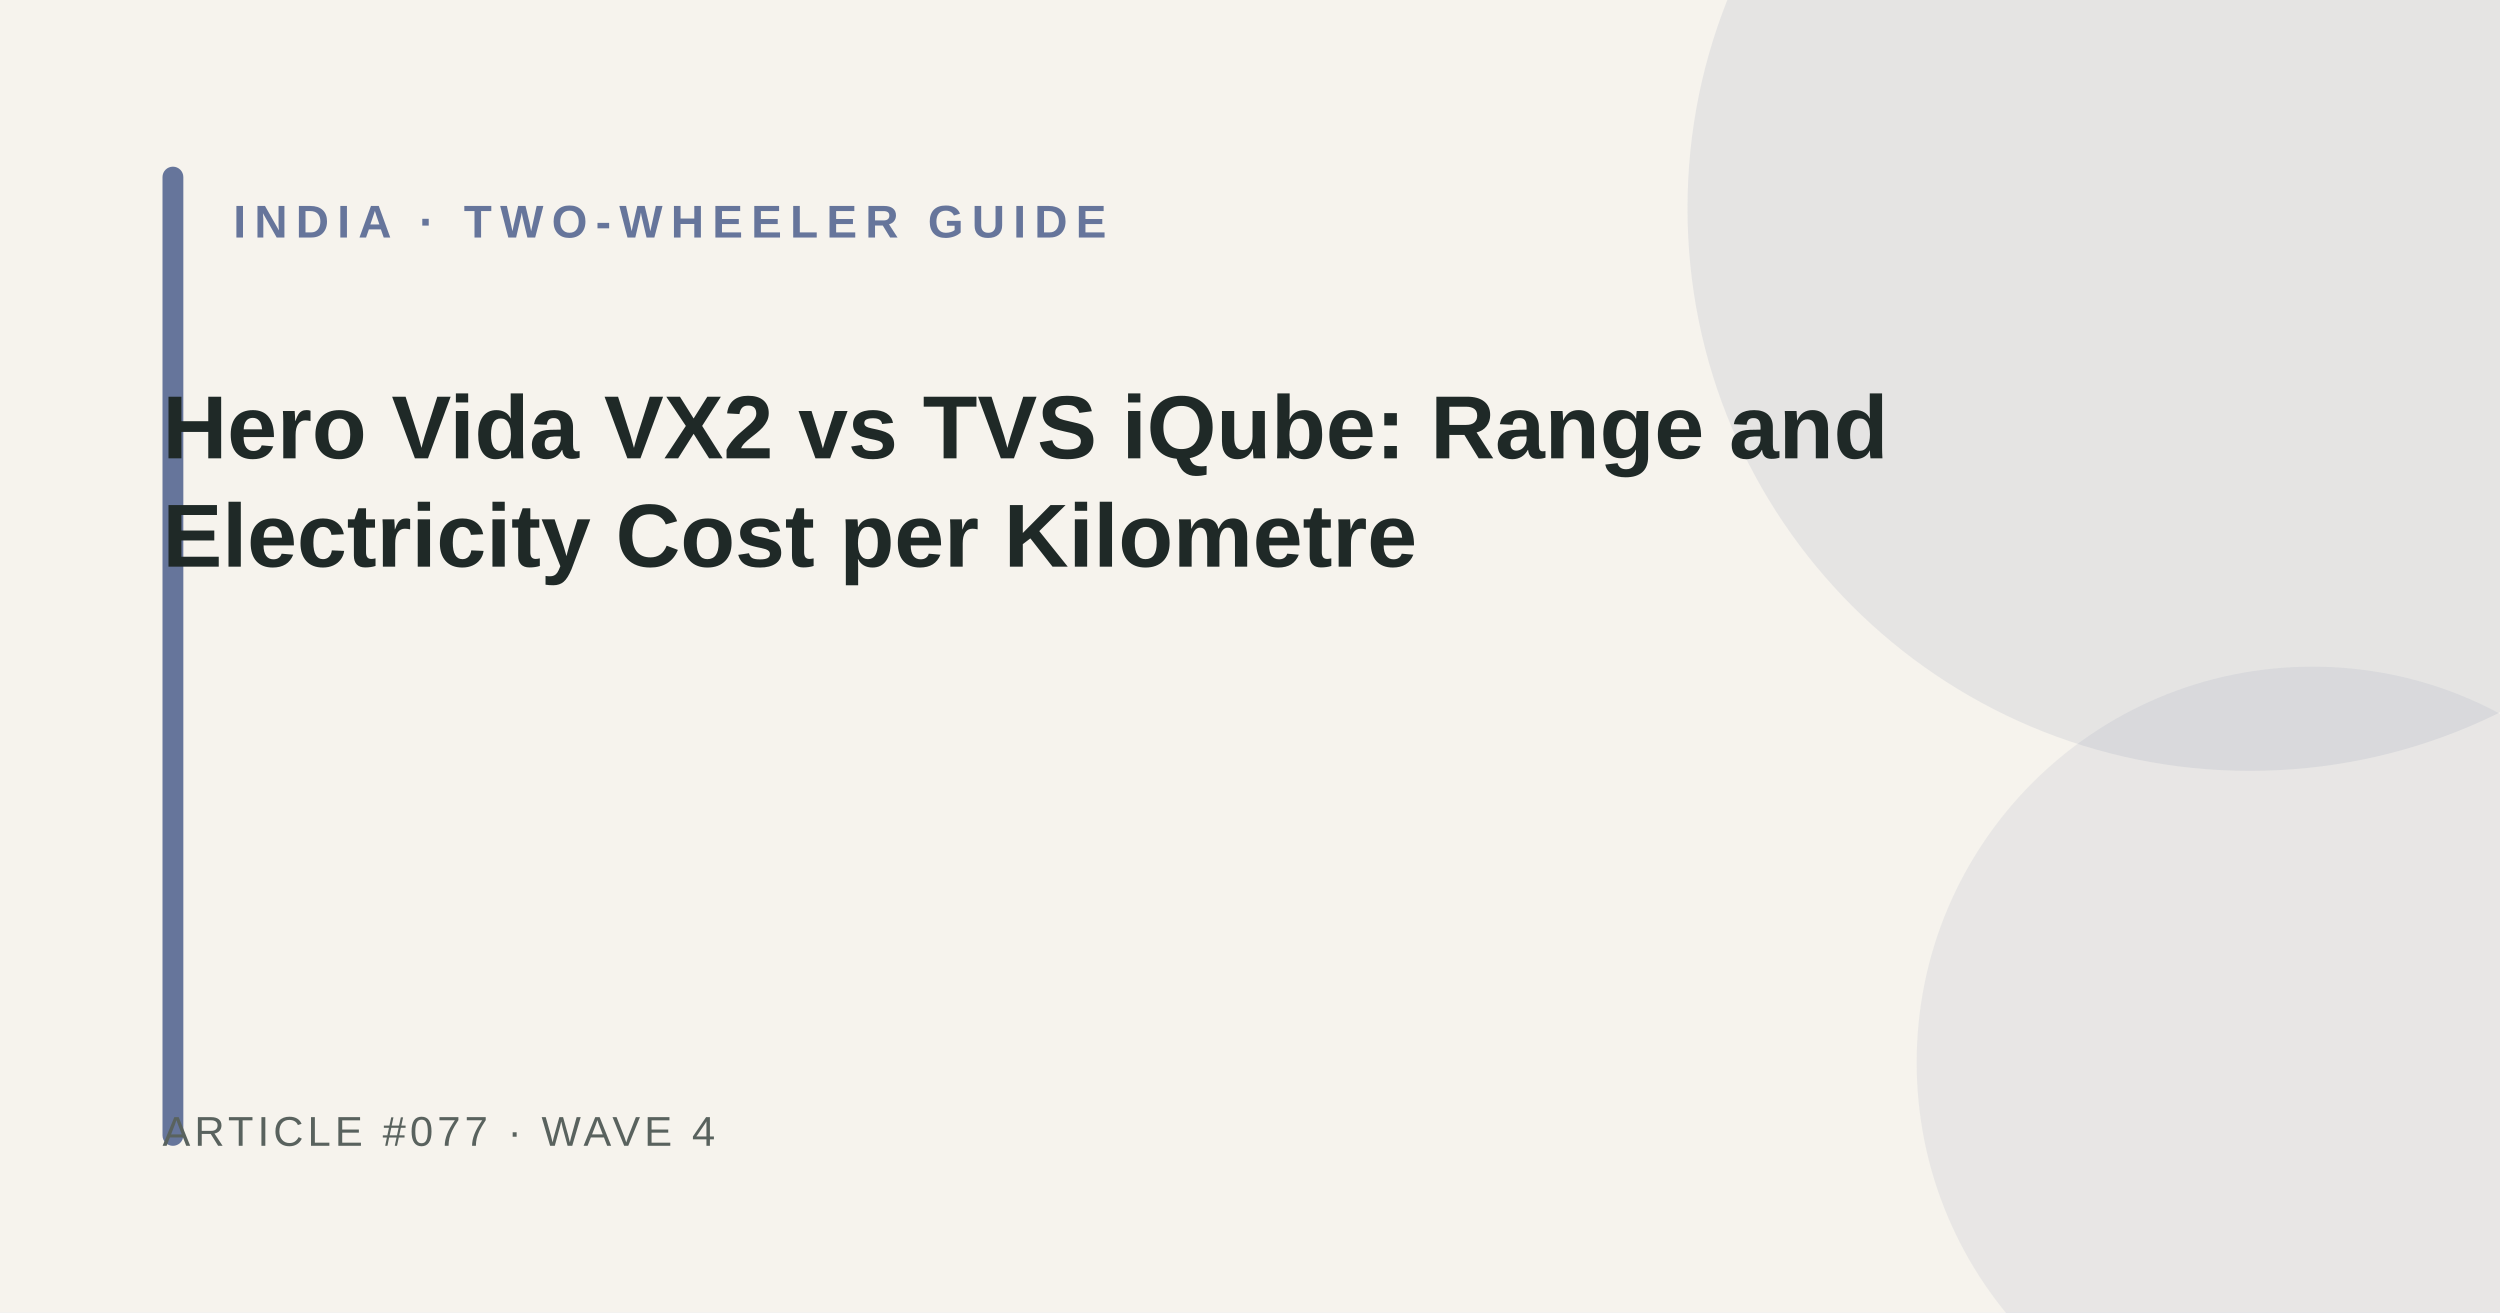
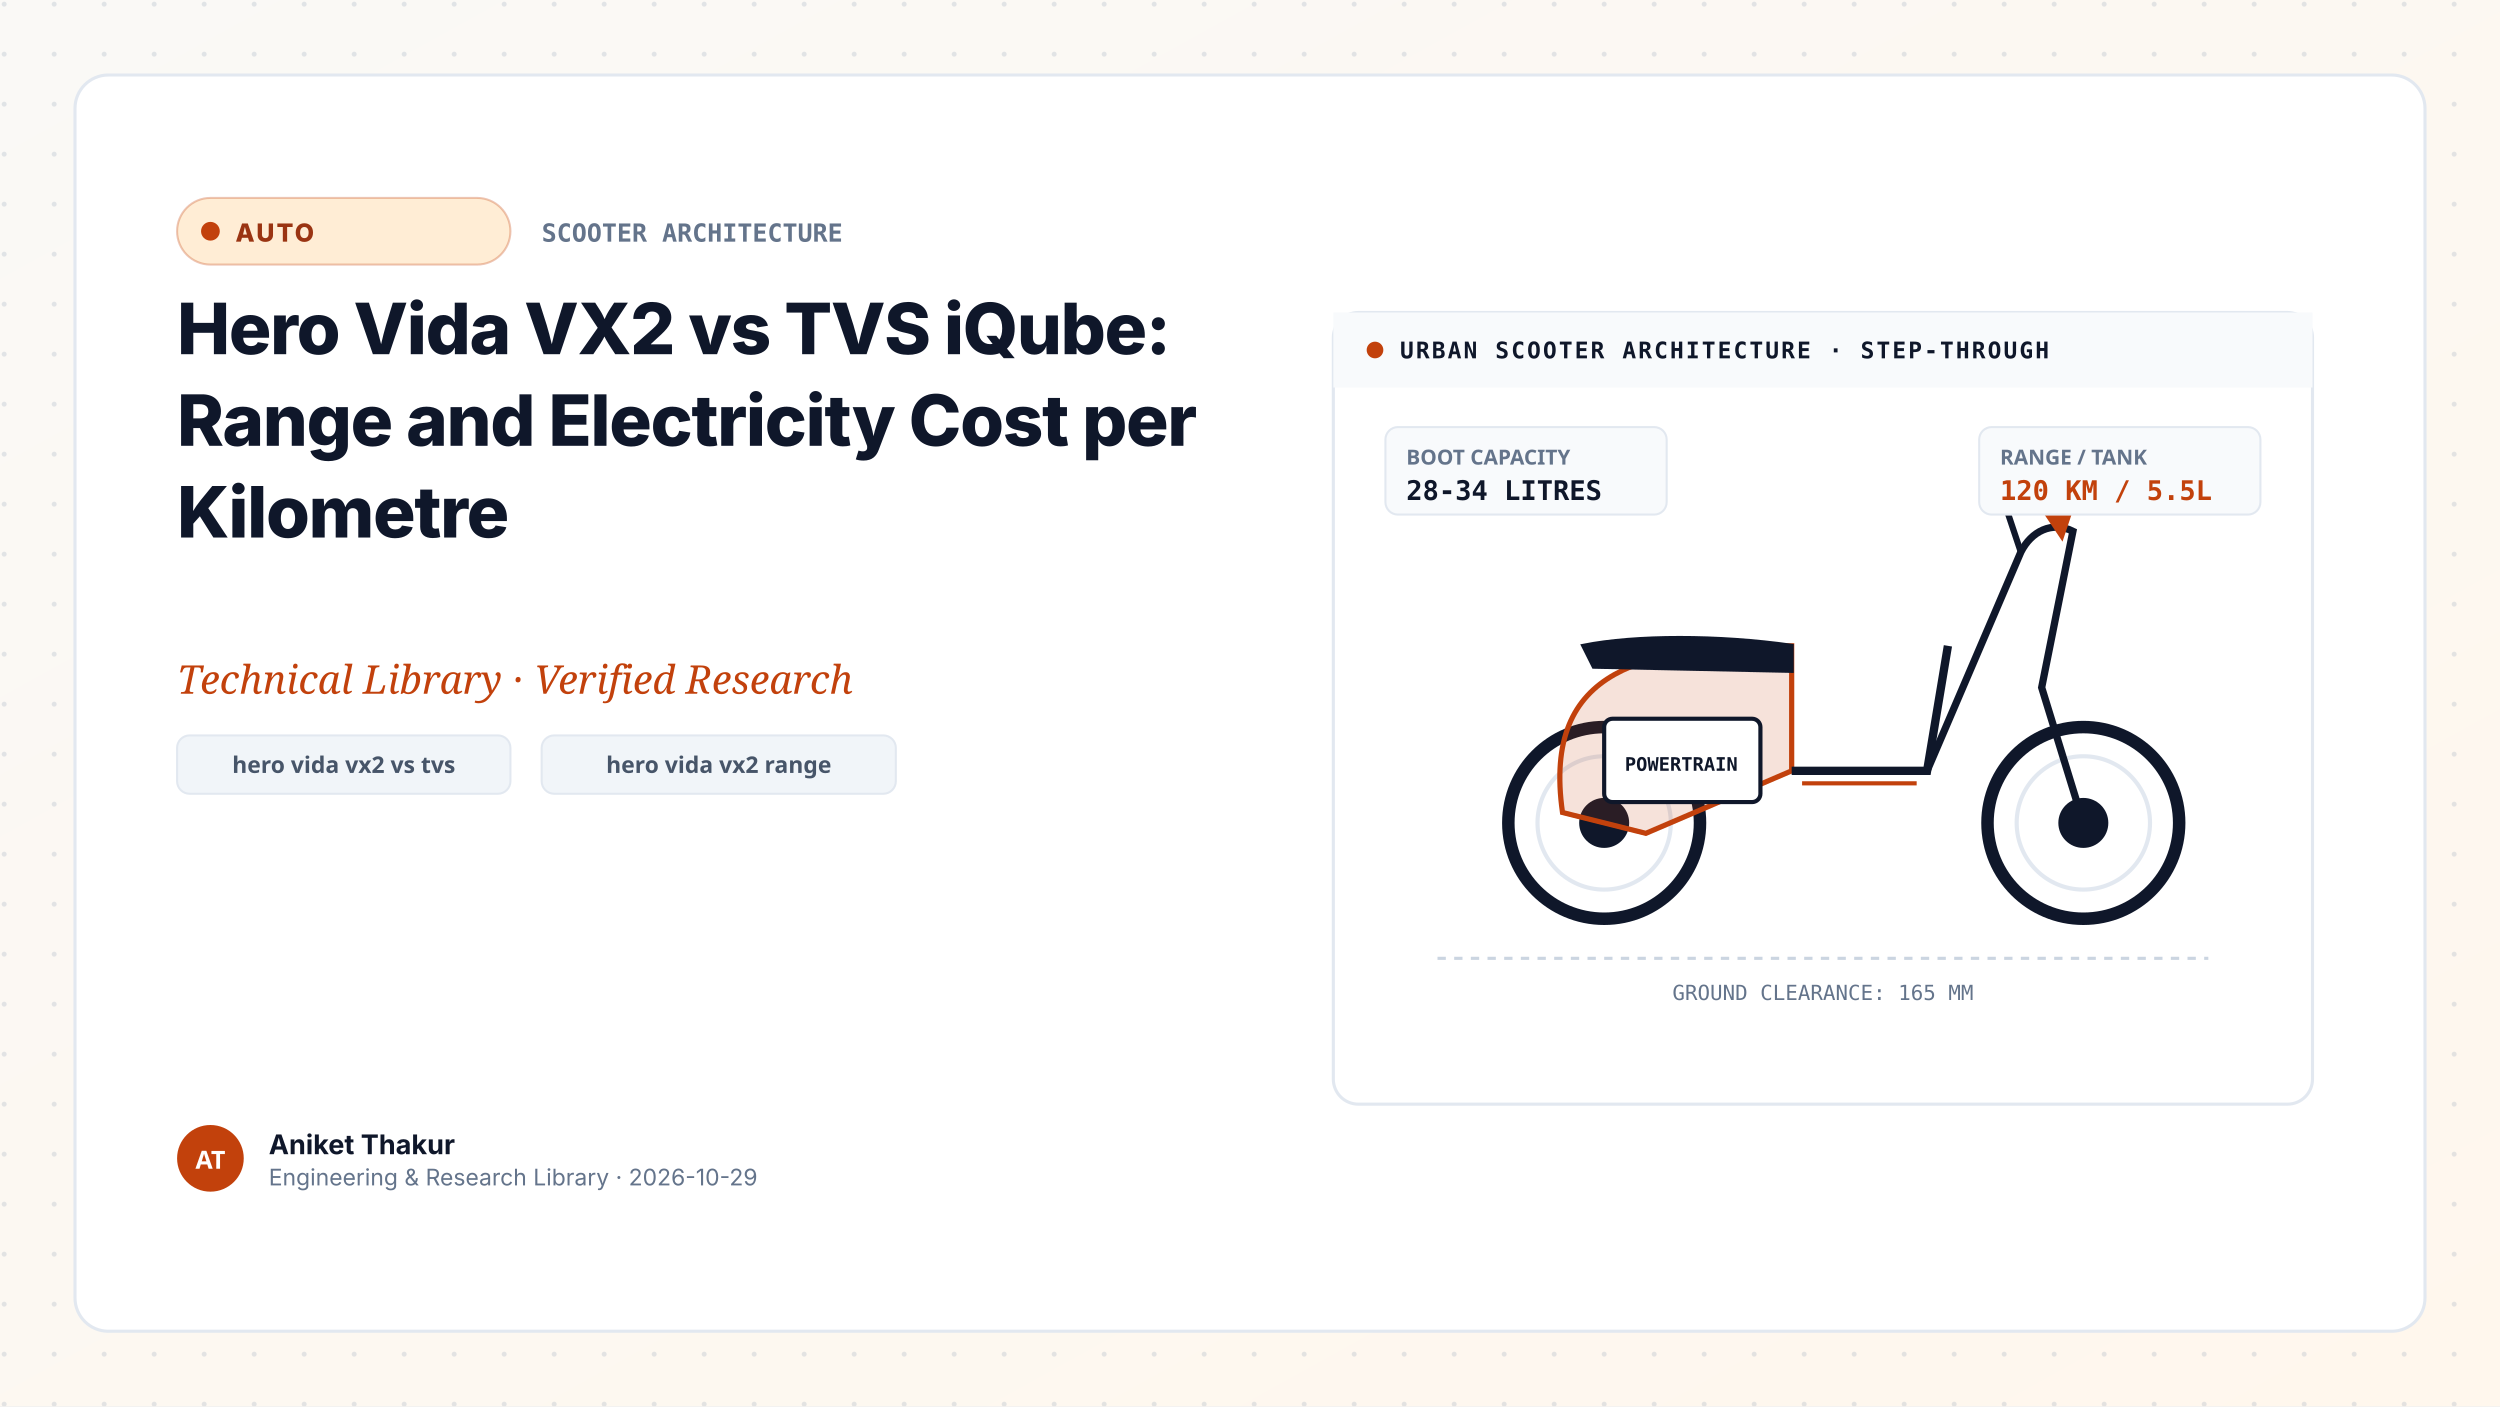
- <svg xmlns="http://www.w3.org/2000/svg" width="1200" height="630" viewBox="0 0 1200 630" role="img" aria-labelledby="title desc">
-   <rect width="1200" height="630" fill="#f6f3ed" />
-   <circle cx="1080" cy="100" r="270" fill="#66759b" opacity=".12" />
-   <circle cx="1110" cy="510" r="190" fill="#66759b" opacity=".10" />
-   <rect x="78" y="80" width="10" height="470" rx="5" fill="#66759b" />
-   <text x="112" y="114" fill="#66759b" font-family="Arial,sans-serif" font-size="22" font-weight="700" letter-spacing="4">INDIA · TWO-WHEELER GUIDE</text>
-   <text x="78" y="220" fill="#1f2927" font-family="Arial,sans-serif" font-size="43" font-weight="700">
-     <tspan x="78" dy="0">Hero Vida VX2 vs TVS iQube: Range and</tspan>
-     <tspan x="78" dy="52">Electricity Cost per Kilometre</tspan>
-   </text>
-   <text x="78" y="550" fill="#59625e" font-family="Arial,sans-serif" font-size="20" letter-spacing="2">ARTICLE #077  ·  WAVE 4</text>
+ <svg xmlns="http://www.w3.org/2000/svg" width="1200" height="675" viewBox="0 0 1200 675" role="img" aria-label="Hero Vida VX2 vs TVS iQube: Range and Electricity Cost per Kilometre">
+   <defs>
+     <linearGradient id="bgGrad_1771533515" x1="0%" y1="0%" x2="100%" y2="100%">
+       <stop offset="0%" stop-color="#FAF9F6" />
+       <stop offset="100%" stop-color="#FFF7ED" />
+     </linearGradient>
+     <pattern id="dotGrid_1771533515" width="24" height="24" patternUnits="userSpaceOnUse">
+       <circle cx="2" cy="2" r="1.2" fill="#94A3B8" opacity="0.25" />
+     </pattern>
+   </defs>
+   <rect width="1200" height="675" fill="url(#bgGrad_1771533515)" />
+   <rect width="1200" height="675" fill="url(#dotGrid_1771533515)" />
+   <rect x="36" y="36" width="1128" height="603" rx="16" fill="#FFFFFF" stroke="#E2E8F0" stroke-width="1.5" />
+   <g transform="translate(85, 95)">
+     <rect x="0" y="0" width="160" height="32" rx="16" fill="#FFEDD5" stroke="#C2410C" stroke-opacity="0.3" />
+     <circle cx="16" cy="16" r="4.5" fill="#C2410C" />
+     <text x="28" y="21" font-family="Plus Jakarta Sans, -apple-system, sans-serif" font-size="12" font-weight="800" fill="#9A3412" letter-spacing="1">AUTO</text>
+     <text x="175" y="21" font-family="JetBrains Mono, monospace" font-size="12" font-weight="600" fill="#64748B">SCOOTER ARCHITECTURE</text>
+     <g transform="translate(0, 75)">
+       <text x="0" y="0" font-family="Plus Jakarta Sans, -apple-system, sans-serif" font-size="34" font-weight="800" fill="#0F172A" letter-spacing="-0.6">Hero Vida VX2 vs TVS iQube:</text>
+       <text x="0" y="44" font-family="Plus Jakarta Sans, -apple-system, sans-serif" font-size="34" font-weight="800" fill="#0F172A" letter-spacing="-0.6">Range and Electricity Cost per</text>
+       <text x="0" y="88" font-family="Plus Jakarta Sans, -apple-system, sans-serif" font-size="34" font-weight="800" fill="#0F172A" letter-spacing="-0.6">Kilometre</text>
+     </g>
+     <g transform="translate(0, 222)">
+       <text x="0" y="16" font-family="Newsreader, Georgia, serif" font-size="19" font-style="italic" fill="#C2410C">
+         Technical Library · Verified Research
+       </text>
+       <g transform="translate(0, 36)">
+         <rect x="0" y="0" width="160" height="28" rx="6" fill="#F1F5F9" stroke="#E2E8F0" />
+         <text x="80" y="18" font-family="Plus Jakarta Sans, sans-serif" font-size="11" font-weight="600" fill="#475569" text-anchor="middle">hero vida vx2 vs tvs</text>
+         <rect x="175" y="0" width="170" height="28" rx="6" fill="#F1F5F9" stroke="#E2E8F0" />
+         <text x="260" y="18" font-family="Plus Jakarta Sans, sans-serif" font-size="11" font-weight="600" fill="#475569" text-anchor="middle">hero vida vx2 range</text>
+       </g>
+     </g>
+     <g transform="translate(0, 445)">
+       <circle cx="16" cy="16" r="16" fill="#C2410C" />
+       <text x="16" y="21" font-family="Plus Jakarta Sans, sans-serif" font-size="12" font-weight="800" fill="#FFFFFF" text-anchor="middle">AT</text>
+       <text x="44" y="14" font-family="Plus Jakarta Sans, -apple-system, sans-serif" font-size="13" font-weight="700" fill="#0F172A">Aniket Thakur</text>
+       <text x="44" y="29" font-family="Plus Jakarta Sans, -apple-system, sans-serif" font-size="11" fill="#64748B">Engineering &amp; Research Library · 2026-10-29</text>
+     </g>
+   </g>
+   <g transform="translate(640, 150)">
+     <rect width="470" height="380" rx="12" fill="#FFFFFF" stroke="#E2E8F0" stroke-width="1.5" />
+     <path d="M 0 0 L 470 0 L 470 36 L 0 36 Z" fill="#F8FAFC" rx="12" />
+     <circle cx="20" cy="18" r="4" fill="#C2410C" />
+     <text x="32" y="22" font-family="JetBrains Mono, monospace" font-size="11" font-weight="700" fill="#0F172A" letter-spacing="1">URBAN SCOOTER ARCHITECTURE · STEP-THROUGH</text>
+     <line x1="50" y1="310" x2="420" y2="310" stroke="#CBD5E1" stroke-width="1.5" stroke-dasharray="4 4" />
+     <text x="235" y="330" font-family="JetBrains Mono, monospace" font-size="10" fill="#64748B" text-anchor="middle">GROUND CLEARANCE: 165 MM</text>
+     <circle cx="130" cy="245" r="46" fill="none" stroke="#0F172A" stroke-width="6" />
+     <circle cx="130" cy="245" r="32" fill="none" stroke="#E2E8F0" stroke-width="2" />
+     <circle cx="130" cy="245" r="12" fill="#0F172A" />
+     <circle cx="360" cy="245" r="46" fill="none" stroke="#0F172A" stroke-width="6" />
+     <circle cx="360" cy="245" r="32" fill="none" stroke="#E2E8F0" stroke-width="2" />
+     <circle cx="360" cy="245" r="12" fill="#0F172A" />
+     <path d="M 110 240 C 100 170, 150 160, 220 160 L 220 220 L 150 250 Z" fill="#C2410C" fill-opacity="0.15" stroke="#C2410C" stroke-width="2.5" />
+     <rect x="130" y="195" width="75" height="40" rx="4" fill="#FFFFFF" stroke="#0F172A" stroke-width="2" />
+     <text x="167" y="220" font-family="JetBrains Mono, monospace" font-size="9" font-weight="700" fill="#0F172A" text-anchor="middle">POWERTRAIN</text>
+     <path d="M 220 220 L 285 220 L 295 160" fill="none" stroke="#0F172A" stroke-width="4" />
+     <line x1="225" y1="226" x2="280" y2="226" stroke="#C2410C" stroke-width="2" />
+     <path d="M 120 160 C 145 155, 185 155, 220 160 L 220 172 L 125 170 Z" fill="#0F172A" stroke="#0F172A" stroke-width="2" />
+     <path d="M 285 220 L 330 115 C 335 105, 345 100, 355 105 L 340 180 L 360 245" fill="none" stroke="#0F172A" stroke-width="3.5" />
+     <path d="M 330 115 L 320 85 L 345 80" fill="none" stroke="#0F172A" stroke-width="3" stroke-linecap="round" />
+     <polygon points="340,95 355,95 350,110" fill="#C2410C" />
+     <rect x="25" y="55" width="135" height="42" rx="6" fill="#F8FAFC" stroke="#E2E8F0" />
+     <text x="35" y="73" font-family="Plus Jakarta Sans, sans-serif" font-size="10" font-weight="700" fill="#64748B">BOOT CAPACITY</text>
+     <text x="35" y="90" font-family="JetBrains Mono, monospace" font-size="13" font-weight="700" fill="#0F172A">28-34 LITRES</text>
+     <rect x="310" y="55" width="135" height="42" rx="6" fill="#F8FAFC" stroke="#E2E8F0" />
+     <text x="320" y="73" font-family="Plus Jakarta Sans, sans-serif" font-size="10" font-weight="700" fill="#64748B">RANGE / TANK</text>
+     <text x="320" y="90" font-family="JetBrains Mono, monospace" font-size="13" font-weight="700" fill="#C2410C">120 KM / 5.5L</text>
+   </g>
</svg>
